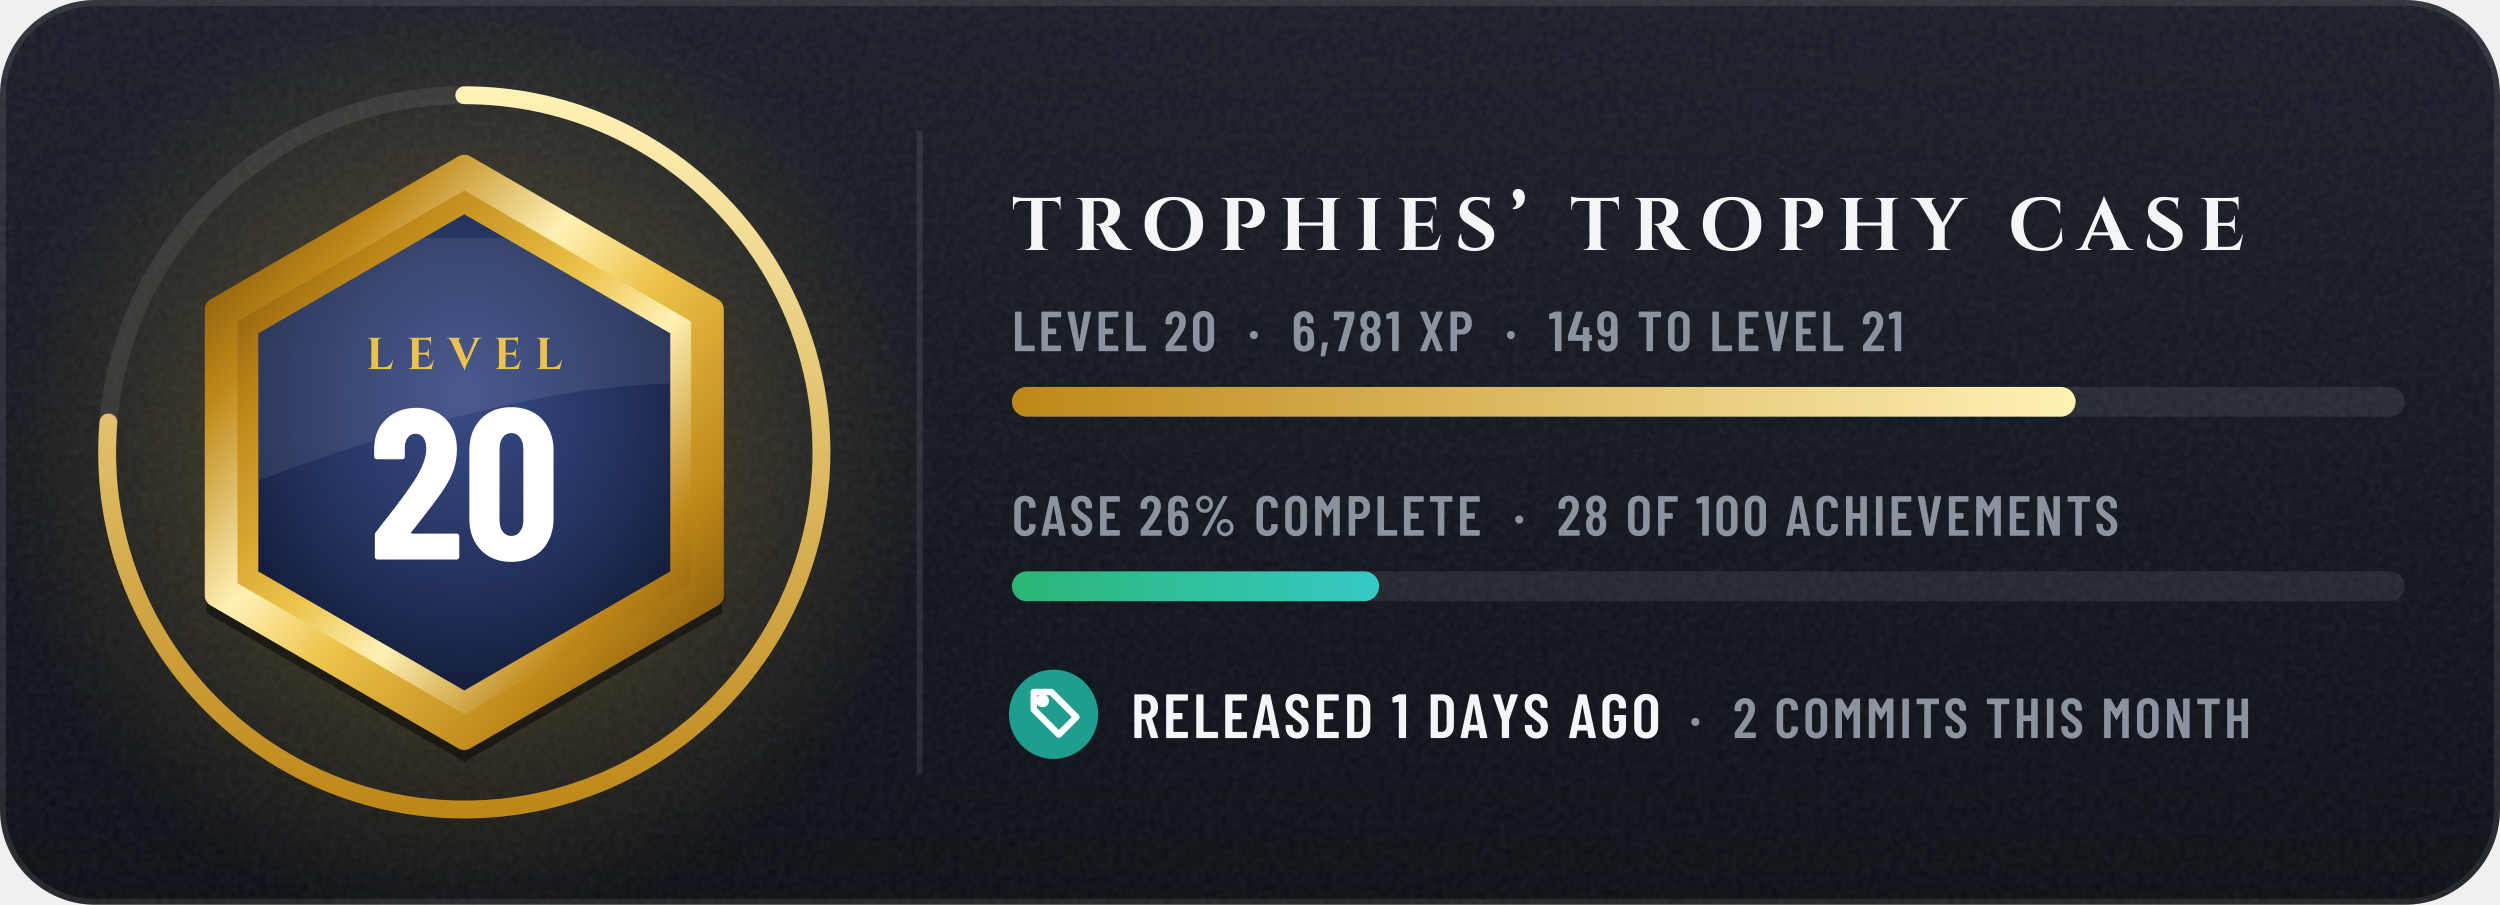
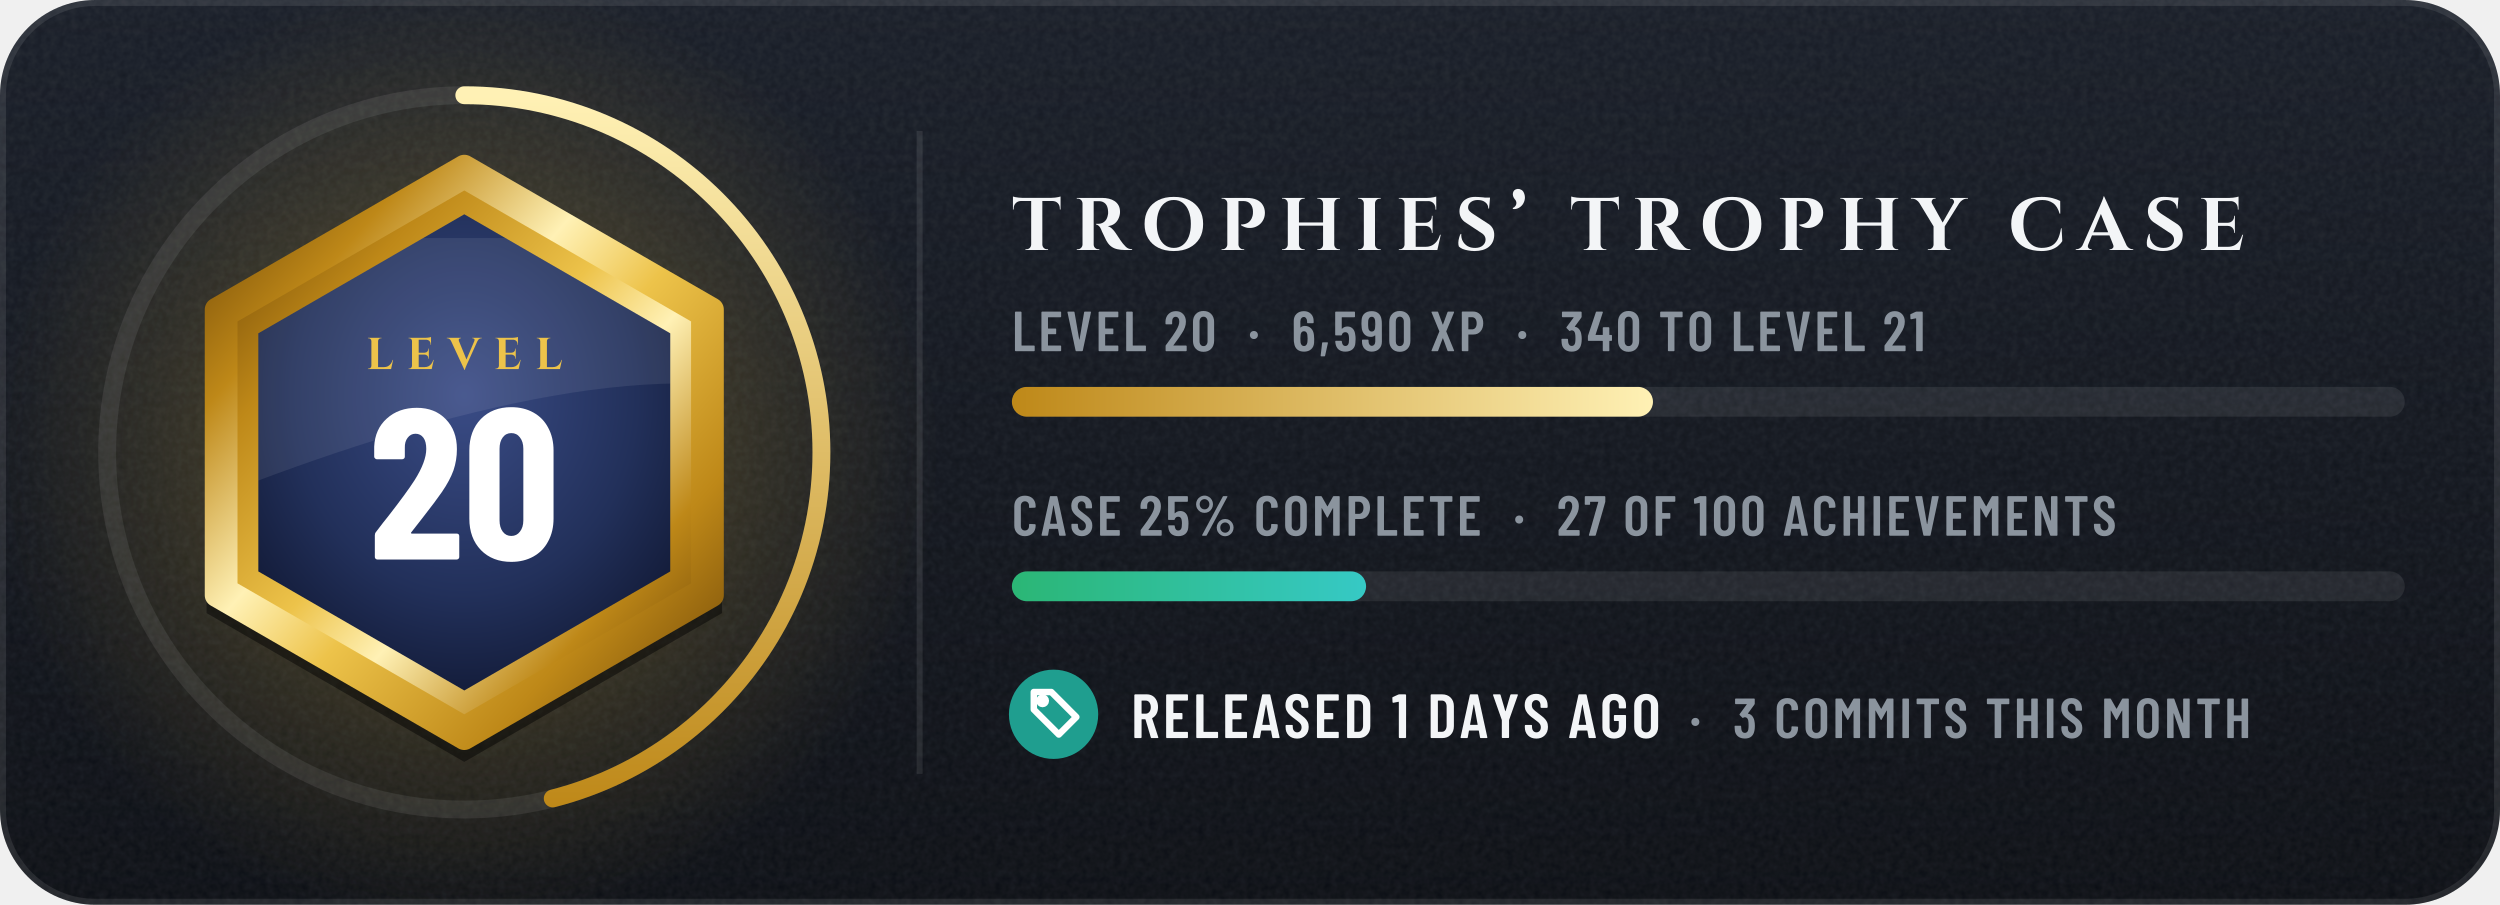
- <svg xmlns="http://www.w3.org/2000/svg" width="420" height="152" viewBox="0 0 420 152" role="img" aria-label="tannergolden/trophies: level 20, 6,781 XP, case 26% complete, released 1 days ago">
+ <svg xmlns="http://www.w3.org/2000/svg" width="420" height="152" viewBox="0 0 420 152" role="img" aria-label="tannergolden/trophies: level 20, 6,590 XP, case 25% complete, released 1 days ago">
  <style>@keyframes tw{0%,100%{opacity:.15;transform:scale(.45)}50%{opacity:1;transform:scale(1)}}.sp{transform-box:fill-box;transform-origin:center;animation:tw 3.4s ease-in-out infinite}@keyframes sh{0%{transform:translateX(-110px)}38%,100%{transform:translateX(200px)}}.sh{animation:sh 6.5s ease-in-out infinite}@keyframes fl{0%,100%{transform:translateY(0)}50%{transform:translateY(-3px)}}.fl{animation:fl 5s ease-in-out infinite}@media (prefers-reduced-motion:reduce){.sp,.fl{animation:none}.sh,.bu{display:none}}</style>
  <defs>
    <linearGradient id="bg" x1="0" y1="0" x2="0" y2="1">
      <stop offset="0" stop-color="#171C26" />
      <stop offset="1" stop-color="#0A0D13" />
    </linearGradient>
    <clipPath id="card">
      <rect width="420" height="152" rx="16" />
    </clipPath>
    <filter id="grain" x="0" y="0" width="100%" height="100%">
      <feTurbulence type="fractalNoise" baseFrequency=".85" numOctaves="2" stitchTiles="stitch" />
      <feColorMatrix values="0 0 0 0 1 0 0 0 0 1 0 0 0 0 1 0 0 0 .07 0" />
    </filter>
    <radialGradient id="glow" cx=".5" cy=".5" r=".5">
      <stop offset="0" stop-color="#EDC34A" stop-opacity="0.34" />
      <stop offset="1" stop-color="#EDC34A" stop-opacity="0" />
    </radialGradient>
    <linearGradient id="mh" x1="0" y1="0" x2="1" y2="0">
      <stop offset="0" stop-color="#6B4306" />
      <stop offset="0.2" stop-color="#BE8818" />
      <stop offset="0.4" stop-color="#FFF1B5" />
      <stop offset="0.54" stop-color="#EDC34A" />
      <stop offset="0.78" stop-color="#BE8818" />
      <stop offset="1" stop-color="#6B4306" />
    </linearGradient>
    <linearGradient id="md" x1="0" y1="0" x2="1" y2="1">
      <stop offset="0" stop-color="#6B4306" />
      <stop offset="0.2" stop-color="#BE8818" />
      <stop offset="0.4" stop-color="#FFF1B5" />
      <stop offset="0.54" stop-color="#EDC34A" />
      <stop offset="0.78" stop-color="#BE8818" />
      <stop offset="1" stop-color="#6B4306" />
    </linearGradient>
    <linearGradient id="mdr" x1="1" y1="1" x2="0" y2="0">
      <stop offset="0" stop-color="#6B4306" />
      <stop offset="0.2" stop-color="#BE8818" />
      <stop offset="0.4" stop-color="#FFF1B5" />
      <stop offset="0.54" stop-color="#EDC34A" />
      <stop offset="0.78" stop-color="#BE8818" />
      <stop offset="1" stop-color="#6B4306" />
    </linearGradient>
    <linearGradient id="dia" x1="0" y1="0" x2="1" y2="0">
      <stop offset="0" stop-color="#6CCBFF" />
      <stop offset=".5" stop-color="#C4B2FF" />
      <stop offset="1" stop-color="#F29BDD" />
    </linearGradient>
    <linearGradient id="pb" x1="0" y1="0" x2="1" y2="0">
      <stop offset="0" stop-color="#8FA6C0" />
      <stop offset="1" stop-color="#FFFFFF" />
    </linearGradient>
    <linearGradient id="shg" x1="0" y1="0" x2="1" y2="0">
      <stop offset="0" stop-color="#FFFFFF" stop-opacity="0" />
      <stop offset=".5" stop-color="#FFFFFF" stop-opacity=".6" />
      <stop offset="1" stop-color="#FFFFFF" stop-opacity="0" />
    </linearGradient>
    <radialGradient id="en" cx=".5" cy=".38" r=".7">
      <stop offset="0" stop-color="#3A4C86" />
      <stop offset=".6" stop-color="#22305A" />
      <stop offset="1" stop-color="#0F1630" />
    </radialGradient>
    <linearGradient id="xp" x1="0" y1="0" x2="1" y2="0">
      <stop offset="0" stop-color="#BE8818" />
      <stop offset="1" stop-color="#FFF1B5" />
    </linearGradient>
    <linearGradient id="cp" x1="0" y1="0" x2="1" y2="0">
      <stop offset="0" stop-color="#2BB675" />
      <stop offset="1" stop-color="#36C9C5" />
    </linearGradient>
    <clipPath id="enc">
      <polygon points="78,36 112.6,56 112.6,96 78,116 43.4,96 43.4,56" />
    </clipPath>
  </defs>
  <g clip-path="url(#card)">
    <rect width="420" height="152" fill="url(#bg)" />
    <rect width="420" height="152" filter="url(#grain)" />
  </g>
  <rect x=".5" y=".5" width="419" height="151" rx="15.5" fill="none" stroke="#FFFFFF" stroke-opacity=".09" />
  <circle cx="78" cy="76" r="80" fill="url(#glow)" />
  <circle cx="78" cy="76" r="60" fill="none" stroke="#FFFFFF" stroke-opacity=".08" stroke-width="3" />
-   <circle cx="78" cy="76" r="60" fill="none" stroke="url(#xp)" stroke-width="3" stroke-linecap="round" stroke-dasharray="287.8 377" transform="rotate(-90 78 76)" />
+   <circle cx="78" cy="76" r="60" fill="none" stroke="url(#xp)" stroke-width="3" stroke-linecap="round" stroke-dasharray="173.5 377" transform="rotate(-90 78 76)" />
  <polygon points="78,28 121.3,53 121.3,103 78,128 34.7,103 34.7,53" fill="#000000" fill-opacity=".45" />
  <polygon points="78,28 119.6,52 119.6,100 78,124 36.4,100 36.4,52" fill="url(#md)" stroke="url(#md)" stroke-width="4" stroke-linejoin="round" />
  <polygon points="78,32 116.1,54 116.1,98 78,120 39.9,98 39.9,54" fill="url(#mdr)" />
  <polygon points="78,36 112.6,56 112.6,96 78,116 43.4,96 43.4,56" fill="url(#en)" />
  <g clip-path="url(#enc)">
    <path d="M30 40H130V66C104 60 64 72 30 86Z" fill="#FFFFFF" fill-opacity=".08" />
    <g transform="skewX(-18)">
      <rect class="sh" x="30" y="20" width="16" height="120" fill="url(#shg)" opacity=".5" />
    </g>
  </g>
  <g transform="translate(61.5 62) scale(0.0075 -0.0075)" fill="#EDC34A">
    <use href="#s76" x="0" />
    <use href="#s69" x="910" />
    <use href="#s86" x="1836" />
    <use href="#s69" x="2857" />
    <use href="#s76" x="3782" />
  </g>
  <g transform="translate(62 94) scale(0.036 -0.036)" fill="#FFFFFF">
    <use href="#n50" x="0" />
    <use href="#n48" x="438" />
  </g>
  <rect x="154" y="22" width="1" height="108" fill="#FFFFFF" fill-opacity=".09" />
  <g transform="translate(170 42) scale(0.0125 -0.0125)" fill="#F3F5F7">
    <use href="#s84" x="0" />
    <use href="#s82" x="827" />
    <use href="#s79" x="1734" />
    <use href="#s80" x="2773" />
    <use href="#s72" x="3589" />
    <use href="#s73" x="4611" />
    <use href="#s69" x="5158" />
    <use href="#s83" x="5950" />
    <use href="#s8217" x="6688" />
    <use href="#s84" x="7503" />
    <use href="#s82" x="8330" />
    <use href="#s79" x="9237" />
    <use href="#s80" x="10276" />
    <use href="#s72" x="11092" />
    <use href="#s89" x="12114" />
    <use href="#s67" x="13386" />
    <use href="#s65" x="14326" />
    <use href="#s83" x="15203" />
    <use href="#s69" x="15941" />
  </g>
  <g transform="translate(170 59) scale(0.0095 -0.0095)" fill="#8B949E">
    <use href="#m76" x="0" />
    <use href="#m69" x="468" />
    <use href="#m86" x="955" />
    <use href="#m69" x="1479" />
    <use href="#m76" x="1967" />
    <use href="#m50" x="2687" />
    <use href="#m48" x="3164" />
    <use href="#m183" x="4172" />
    <use href="#m54" x="4945" />
    <use href="#m44" x="5427" />
-     <use href="#m55" x="5678" />
-     <use href="#m56" x="6123" />
-     <use href="#m49" x="6610" />
-     <use href="#m88" x="7189" />
-     <use href="#m80" x="7702" />
-     <use href="#m183" x="8717" />
-     <use href="#m49" x="9489" />
-     <use href="#m52" x="9816" />
-     <use href="#m57" x="10328" />
-     <use href="#m84" x="11056" />
-     <use href="#m79" x="11561" />
-     <use href="#m76" x="12333" />
-     <use href="#m69" x="12800" />
-     <use href="#m86" x="13288" />
-     <use href="#m69" x="13812" />
-     <use href="#m76" x="14299" />
-     <use href="#m50" x="15020" />
-     <use href="#m49" x="15497" />
+     <use href="#m53" x="5678" />
+     <use href="#m57" x="6159" />
+     <use href="#m48" x="6635" />
+     <use href="#m88" x="7390" />
+     <use href="#m80" x="7903" />
+     <use href="#m183" x="8918" />
+     <use href="#m51" x="9690" />
+     <use href="#m52" x="10169" />
+     <use href="#m48" x="10681" />
+     <use href="#m84" x="11436" />
+     <use href="#m79" x="11941" />
+     <use href="#m76" x="12713" />
+     <use href="#m69" x="13180" />
+     <use href="#m86" x="13668" />
+     <use href="#m69" x="14192" />
+     <use href="#m76" x="14679" />
+     <use href="#m50" x="15400" />
+     <use href="#m49" x="15877" />
  </g>
  <rect x="170" y="65" width="234" height="5" rx="2.5" fill="#FFFFFF" fill-opacity=".08" />
-   <rect x="170" y="65" width="178.7" height="5" rx="2.5" fill="url(#xp)" />
+   <rect x="170" y="65" width="107.7" height="5" rx="2.5" fill="url(#xp)" />
  <g transform="translate(170 90) scale(0.0095 -0.0095)" fill="#8B949E">
    <use href="#m67" x="0" />
    <use href="#m65" x="510" />
    <use href="#m83" x="1018" />
    <use href="#m69" x="1505" />
    <use href="#m50" x="2245" />
-     <use href="#m54" x="2723" />
-     <use href="#m37" x="3204" />
-     <use href="#m67" x="4282" />
-     <use href="#m79" x="4791" />
-     <use href="#m77" x="5311" />
-     <use href="#m80" x="5902" />
-     <use href="#m76" x="6411" />
-     <use href="#m69" x="6879" />
-     <use href="#m84" x="7366" />
-     <use href="#m69" x="7871" />
-     <use href="#m183" x="8864" />
-     <use href="#m50" x="9637" />
-     <use href="#m56" x="10115" />
-     <use href="#m79" x="10854" />
-     <use href="#m70" x="11373" />
-     <use href="#m49" x="12094" />
-     <use href="#m48" x="12420" />
-     <use href="#m48" x="12923" />
-     <use href="#m65" x="13678" />
-     <use href="#m67" x="14187" />
-     <use href="#m72" x="14696" />
-     <use href="#m73" x="15226" />
-     <use href="#m69" x="15503" />
-     <use href="#m86" x="15990" />
-     <use href="#m69" x="16514" />
-     <use href="#m77" x="17002" />
-     <use href="#m69" x="17592" />
-     <use href="#m78" x="18080" />
-     <use href="#m84" x="18640" />
-     <use href="#m83" x="19144" />
+     <use href="#m53" x="2723" />
+     <use href="#m37" x="3203" />
+     <use href="#m67" x="4281" />
+     <use href="#m79" x="4790" />
+     <use href="#m77" x="5310" />
+     <use href="#m80" x="5901" />
+     <use href="#m76" x="6410" />
+     <use href="#m69" x="6878" />
+     <use href="#m84" x="7365" />
+     <use href="#m69" x="7870" />
+     <use href="#m183" x="8863" />
+     <use href="#m50" x="9636" />
+     <use href="#m55" x="10114" />
+     <use href="#m79" x="10811" />
+     <use href="#m70" x="11330" />
+     <use href="#m49" x="12051" />
+     <use href="#m48" x="12377" />
+     <use href="#m48" x="12880" />
+     <use href="#m65" x="13635" />
+     <use href="#m67" x="14144" />
+     <use href="#m72" x="14653" />
+     <use href="#m73" x="15183" />
+     <use href="#m69" x="15460" />
+     <use href="#m86" x="15947" />
+     <use href="#m69" x="16471" />
+     <use href="#m77" x="16959" />
+     <use href="#m69" x="17549" />
+     <use href="#m78" x="18037" />
+     <use href="#m84" x="18597" />
+     <use href="#m83" x="19101" />
  </g>
  <rect x="170" y="96" width="234" height="5" rx="2.5" fill="#FFFFFF" fill-opacity=".08" />
-   <rect x="170" y="96" width="61.7" height="5" rx="2.5" fill="url(#cp)" />
+   <rect x="170" y="96" width="59.5" height="5" rx="2.5" fill="url(#cp)" />
  <circle cx="177" cy="120" r="7.5" fill="#1F9E8F" />
  <g transform="translate(172 115) scale(0.42)" fill="none" stroke="#FFFFFF" stroke-width="2.6" stroke-linecap="round" stroke-linejoin="round">
    <path d="M11 3H4v7l10 10 7-7z" />
    <circle cx="7.5" cy="6.5" r="1.3" />
  </g>
  <g transform="translate(190 124) scale(0.0105 -0.0105)" fill="#F3F5F7">
    <use href="#m82" x="0" />
    <use href="#m69" x="509" />
    <use href="#m76" x="991" />
    <use href="#m69" x="1454" />
    <use href="#m65" x="1936" />
    <use href="#m83" x="2440" />
    <use href="#m69" x="2922" />
    <use href="#m68" x="3404" />
    <use href="#m49" x="4172" />
    <use href="#m68" x="4741" />
    <use href="#m65" x="5260" />
    <use href="#m89" x="5764" />
    <use href="#m83" x="6268" />
    <use href="#m65" x="6997" />
    <use href="#m71" x="7501" />
    <use href="#m79" x="8010" />
  </g>
  <g transform="translate(279 124) scale(0.0095 -0.0095)" fill="#8B949E">
    <use href="#m183" x="505" />
-     <use href="#m50" x="1278" />
-     <use href="#m67" x="2008" />
-     <use href="#m79" x="2518" />
-     <use href="#m77" x="3038" />
-     <use href="#m77" x="3628" />
-     <use href="#m73" x="4219" />
-     <use href="#m84" x="4496" />
-     <use href="#m83" x="5000" />
-     <use href="#m84" x="5739" />
-     <use href="#m72" x="6244" />
-     <use href="#m73" x="6774" />
-     <use href="#m83" x="7050" />
-     <use href="#m77" x="7790" />
-     <use href="#m79" x="8380" />
-     <use href="#m78" x="8900" />
-     <use href="#m84" x="9460" />
-     <use href="#m72" x="9964" />
+     <use href="#m51" x="1278" />
+     <use href="#m67" x="2009" />
+     <use href="#m79" x="2519" />
+     <use href="#m77" x="3039" />
+     <use href="#m77" x="3629" />
+     <use href="#m73" x="4220" />
+     <use href="#m84" x="4497" />
+     <use href="#m83" x="5001" />
+     <use href="#m84" x="5740" />
+     <use href="#m72" x="6245" />
+     <use href="#m73" x="6775" />
+     <use href="#m83" x="7051" />
+     <use href="#m77" x="7791" />
+     <use href="#m79" x="8381" />
+     <use href="#m78" x="8901" />
+     <use href="#m84" x="9461" />
+     <use href="#m72" x="9965" />
  </g>
  <defs>
    <path id="m37" d="M54 557Q54 598 74 633Q94 668 128 688Q163 709 204 709Q244 709 278 688Q313 668 333 633Q353 598 353 557Q353 515 333 480Q313 445 279 424Q245 404 204 404Q163 404 128 424Q94 445 74 480Q54 515 54 557ZM162 14 526 692Q530 700 541 700H599Q606 700 608 696Q610 692 607 686L243 8Q239 0 228 0H170Q163 0 161 4Q159 8 162 14ZM289 557Q289 594 264 620Q239 647 204 647Q168 647 143 621Q118 595 118 557Q118 519 143 492Q168 466 204 466Q240 466 264 492Q289 519 289 557ZM419 144Q419 185 439 220Q459 255 493 276Q527 296 568 296Q609 296 643 276Q677 255 697 220Q717 185 717 144Q717 102 697 67Q677 32 643 12Q609 -9 568 -9Q527 -9 493 12Q459 32 439 67Q419 102 419 144ZM654 144Q654 182 629 208Q604 234 568 234Q532 234 507 208Q482 182 482 144Q482 106 507 80Q532 53 568 53Q604 53 629 80Q654 106 654 144Z" />
    <path id="m44" d="M33 -78 59 146Q60 157 71 157H151Q164 157 161 144L112 -80Q110 -91 99 -91H45Q39 -91 36 -88Q32 -84 33 -78Z" />
    <path id="m48" d="M38 183V517Q38 604 89 658Q140 711 224 711Q309 711 360 658Q412 604 412 517V183Q412 96 360 42Q309 -11 224 -11Q140 -11 89 42Q38 96 38 183ZM296 176V524Q296 563 276 586Q257 610 224 610Q192 610 173 586Q154 563 154 524V176Q154 137 173 114Q192 90 224 90Q257 90 276 114Q296 137 296 176Z" />
    <path id="m49" d="M122 700H218Q223 700 226 696Q230 693 230 688V12Q230 7 226 4Q223 0 218 0H126Q121 0 118 4Q114 7 114 12V576Q114 578 112 580Q111 582 109 581L27 565H24Q13 565 13 576L10 643Q10 653 18 657L107 697Q114 700 122 700Z" />
    <path id="m50" d="M173 100H392Q397 100 400 96Q404 93 404 88V12Q404 7 400 4Q397 0 392 0H43Q38 0 34 4Q31 7 31 12V92Q31 101 36 107L75 160Q114 212 152 266Q189 320 215 363Q273 459 273 522Q273 562 256 585Q238 608 209 608Q180 608 163 586Q146 563 147 526V487Q147 482 144 478Q140 475 135 475H41Q36 475 32 478Q29 482 29 487V530Q33 610 84 659Q134 708 214 708Q293 708 342 656Q390 605 390 521Q390 471 373 422Q356 373 319 317Q294 277 260 229Q225 181 214 166Q184 126 170 106Q168 104 169 102Q170 100 173 100Z" />
+     <path id="m51" d="M387 218Q387 169 380 134Q368 66 326 29Q283 -8 210 -8Q134 -8 86 32Q38 73 32 143Q30 165 28 207Q28 219 40 219H132Q144 219 144 207Q146 173 148 156Q153 125 169 108Q185 92 210 92Q234 92 250 108Q266 123 271 152Q276 182 276 230Q276 281 269 315Q263 341 248 355Q233 369 210 369Q195 369 183 360Q177 356 174 356Q172 356 166 360L119 408Q115 412 115 417Q115 421 118 425L243 595Q245 597 244 599Q242 601 239 601H49Q44 601 40 604Q37 608 37 613V688Q37 693 40 696Q44 700 49 700H373Q378 700 382 696Q385 693 385 688V609Q385 602 380 594L266 438Q262 432 268 431Q309 426 338 392Q368 358 378 307Q387 267 387 218Z" />
    <path id="m52" d="M443 275V194Q443 189 440 186Q436 182 431 182H401Q396 182 396 177V12Q396 7 392 4Q389 0 384 0H292Q287 0 284 4Q280 7 280 12V177Q280 182 275 182H29Q24 182 20 186Q17 189 17 194V259Q17 268 19 274L158 690Q161 700 171 700H271Q277 700 280 696Q283 693 281 686L153 293Q152 287 157 287H275Q280 287 280 292V412Q280 417 284 420Q287 424 292 424H384Q389 424 392 420Q396 417 396 412V292Q396 287 401 287H431Q436 287 440 284Q443 280 443 275Z" />
+     <path id="m53" d="M400 216Q400 175 396 146Q391 72 344 32Q297 -8 219 -8Q145 -8 99 30Q53 68 43 144L40 172Q40 184 52 184H144Q156 184 157 172Q157 166 159 154Q171 92 219 92Q244 92 260 108Q275 124 280 153Q284 178 284 217Q284 254 278 281Q273 307 258 322Q242 336 219 336Q171 336 157 290Q154 279 144 279H51Q46 279 42 282Q39 286 39 291V688Q39 693 42 696Q46 700 51 700H377Q382 700 386 696Q389 693 389 688V612Q389 607 386 604Q382 600 377 600H160Q155 600 155 595V400Q155 397 157 396Q159 396 161 398Q178 416 202 426Q227 437 254 437Q314 437 350 398Q387 360 394 290Q400 259 400 216Z" />
    <path id="m54" d="M401 216Q401 193 399 151Q394 75 346 34Q299 -8 221 -8Q147 -8 101 30Q55 69 46 144Q40 171 40 207L39 532Q39 613 88 660Q138 708 219 708Q295 708 343 660Q391 612 391 532V507Q391 502 388 498Q384 495 379 495H287Q282 495 278 498Q275 502 275 507V526Q275 560 258 582Q242 605 219 605Q191 605 174 583Q156 561 156 526V423Q156 420 158 419Q160 418 162 420Q191 447 234 447Q303 447 346 403Q389 359 396 286Q401 253 401 216ZM284 224Q284 250 279 295Q267 353 220 353Q196 353 180 338Q165 322 160 292Q156 257 156 224Q156 195 159 157Q164 125 180 108Q195 91 220 91Q245 91 260 109Q276 127 281 160Q284 196 284 224Z" />
    <path id="m55" d="M90 13 255 594Q257 600 251 600H116Q111 600 111 595V559Q111 554 108 550Q104 547 99 547H28Q23 547 20 550Q16 554 16 559L17 688Q17 693 20 696Q24 700 29 700H368Q373 700 376 696Q380 693 380 688V607Q380 603 378 593L211 10Q208 0 197 0H100Q87 0 90 13Z" />
-     <path id="m56" d="M325 364Q358 345 375 306Q396 259 396 200Q396 147 380 107Q360 53 318 22Q275 -8 216 -8Q158 -8 116 22Q73 52 53 106Q38 148 38 200Q38 259 56 301Q71 341 109 363Q113 366 109 369Q76 390 58 427Q38 470 38 523Q38 581 58 620Q78 664 120 688Q161 712 216 712Q270 712 312 688Q353 665 374 621Q396 579 396 523Q396 471 376 429Q358 392 325 371Q319 367 325 364ZM159 559Q152 541 152 513Q152 483 162 456Q169 435 183 423Q197 411 216 411Q237 411 252 424Q266 436 273 459Q281 483 281 513Q281 547 271 568Q264 589 250 600Q236 612 216 612Q198 612 184 602Q171 591 164 573ZM281 206Q281 244 272 271Q266 295 252 308Q237 322 216 322Q195 322 180 308Q166 294 160 268Q152 242 152 208Q152 177 158 151Q163 123 178 108Q194 92 216 92Q239 92 255 108Q271 124 276 153Q281 180 281 206Z" />
    <path id="m57" d="M384 168Q384 87 334 40Q285 -8 204 -8Q128 -8 80 40Q32 88 32 168V193Q32 198 36 202Q39 205 44 205H136Q141 205 144 202Q148 198 148 193V174Q148 140 164 118Q181 95 204 95Q232 95 250 117Q267 139 267 174V276Q267 279 265 280Q263 281 261 279Q232 253 189 253Q120 253 77 297Q34 341 27 414Q22 447 22 484Q22 518 25 549Q29 625 76 666Q124 708 203 708Q276 708 322 670Q368 631 378 556Q383 526 383 493ZM267 476Q267 506 264 543Q253 609 204 609Q179 609 163 591Q147 573 142 540Q140 516 140 476Q140 439 145 405Q150 377 166 362Q181 347 204 347Q228 347 244 362Q259 378 263 408Q267 443 267 476Z" />
    <path id="m65" d="M325 11 306 116Q306 121 300 121H154Q148 121 148 116L129 11Q128 0 116 0H25Q11 0 14 13L162 689Q164 700 175 700H281Q292 700 294 689L442 13V9Q442 0 431 0H338Q326 0 325 11ZM171 212H282Q288 212 287 217L229 533Q228 536 226 536Q224 536 223 533L166 217Q165 212 171 212Z" />
    <path id="m67" d="M42 180V521Q42 607 94 658Q145 708 230 708Q316 708 368 658Q420 607 420 521V509Q420 504 416 500Q413 496 408 496L315 492Q303 492 303 504V529Q303 564 283 586Q263 608 230 608Q198 608 178 586Q158 564 158 529V171Q158 136 178 114Q198 92 230 92Q263 92 283 114Q303 136 303 171V196Q303 201 306 204Q310 208 315 208L408 204Q413 204 416 200Q420 197 420 192V180Q420 95 368 44Q316 -8 230 -8Q145 -8 94 44Q42 95 42 180Z" />
    <path id="m68" d="M54 12V688Q54 693 58 696Q61 700 66 700H237Q323 700 374 648Q426 596 426 509V191Q426 104 374 52Q323 0 237 0H66Q61 0 58 4Q54 7 54 12ZM175 100 235 101Q268 101 288 128Q309 154 310 198V502Q310 547 290 574Q269 600 234 600H175Q170 600 170 595V105Q170 100 175 100Z" />
    <path id="m69" d="M391 600H175Q170 600 170 595V406Q170 401 175 401H303Q308 401 312 398Q315 394 315 389V312Q315 307 312 304Q308 300 303 300H175Q170 300 170 295V105Q170 100 175 100H391Q396 100 400 96Q403 93 403 88V12Q403 7 400 4Q396 0 391 0H66Q61 0 58 4Q54 7 54 12V688Q54 693 58 696Q61 700 66 700H391Q396 700 400 696Q403 693 403 688V612Q403 607 400 604Q396 600 391 600Z" />
    <path id="m70" d="M390 600H175Q170 600 170 595V406Q170 401 175 401H302Q307 401 310 398Q314 394 314 389V312Q314 307 310 304Q307 300 302 300H175Q170 300 170 295V12Q170 7 166 4Q163 0 158 0H66Q61 0 58 4Q54 7 54 12V688Q54 693 58 696Q61 700 66 700H390Q395 700 398 696Q402 693 402 688V612Q402 607 398 604Q395 600 390 600Z" />
    <path id="m71" d="M42 173V527Q42 609 94 658Q145 708 230 708Q315 708 368 658Q420 609 420 526V487Q420 482 416 478Q413 475 408 475H316Q311 475 308 478Q304 482 304 487V528Q304 564 284 586Q263 608 230 608Q197 608 177 586Q157 564 157 528V172Q157 136 177 114Q197 92 230 92Q263 92 284 114Q304 136 304 172V268Q304 273 299 273H238Q233 273 230 276Q226 280 226 285V358Q226 363 230 366Q233 370 238 370H408Q413 370 416 366Q420 363 420 358V173Q420 91 368 42Q315 -8 230 -8Q145 -8 94 42Q42 91 42 173Z" />
    <path id="m72" d="M319 700H411Q416 700 420 696Q423 693 423 688V12Q423 7 420 4Q416 0 411 0H319Q314 0 310 4Q307 7 307 12V295Q307 300 302 300H175Q170 300 170 295V12Q170 7 166 4Q163 0 158 0H66Q61 0 58 4Q54 7 54 12V688Q54 693 58 696Q61 700 66 700H158Q163 700 166 696Q170 693 170 688V406Q170 401 175 401H302Q307 401 307 406V688Q307 693 310 696Q314 700 319 700Z" />
    <path id="m73" d="M54 12V688Q54 693 58 696Q61 700 66 700H158Q163 700 166 696Q170 693 170 688V12Q170 7 166 4Q163 0 158 0H66Q61 0 58 4Q54 7 54 12Z" />
    <path id="m76" d="M54 12V688Q54 693 58 696Q61 700 66 700H158Q163 700 166 696Q170 693 170 688V105Q170 100 175 100H391Q396 100 400 96Q403 93 403 88V12Q403 7 400 4Q396 0 391 0H66Q61 0 58 4Q54 7 54 12Z" />
    <path id="m77" d="M383 700H475Q480 700 484 696Q487 693 487 688V12Q487 7 484 4Q480 0 475 0H383Q378 0 374 4Q371 7 371 12V484Q371 488 369 488Q367 488 365 485L278 327Q273 319 269 319Q265 319 260 327L173 485Q171 488 169 488Q167 488 167 484V12Q167 7 164 4Q160 0 155 0H63Q58 0 54 4Q51 7 51 12V688Q51 693 54 696Q58 700 63 700H155Q165 700 170 692L267 521Q270 517 273 521L368 692Q373 700 383 700Z" />
    <path id="m78" d="M350 700H441Q446 700 450 696Q453 693 453 688V12Q453 7 450 4Q446 0 441 0H336Q326 0 323 10L174 434Q173 437 170 436Q168 436 168 433L169 12Q169 7 166 4Q162 0 157 0H66Q61 0 58 4Q54 7 54 12V688Q54 693 58 696Q61 700 66 700H169Q179 700 182 690L332 269Q333 266 336 266Q338 267 338 270V688Q338 693 342 696Q345 700 350 700Z" />
    <path id="m79" d="M42 182V518Q42 604 94 656Q147 708 233 708Q319 708 372 656Q425 604 425 518V182Q425 96 372 44Q319 -8 233 -8Q147 -8 94 44Q42 96 42 182ZM309 177V523Q309 561 288 584Q267 608 233 608Q199 608 178 584Q158 561 158 523V177Q158 139 178 116Q199 92 233 92Q267 92 288 116Q309 139 309 177Z" />
    <path id="m80" d="M432 495Q432 405 384 350Q337 295 259 295H174Q169 295 169 290V12Q169 7 166 4Q162 0 157 0H65Q60 0 56 4Q53 7 53 12V689Q53 694 56 698Q60 701 65 701H253Q306 701 346 675Q387 649 410 602Q432 555 432 495ZM316 492Q316 542 294 572Q271 601 234 601H174Q169 601 169 596V391Q169 386 174 386H234Q271 386 294 414Q316 443 316 492Z" />
    <path id="m82" d="M318 10 233 297Q231 301 228 301H175Q170 301 170 296V12Q170 7 166 4Q163 0 158 0H66Q61 0 58 4Q54 7 54 12V688Q54 693 58 696Q61 700 66 700H254Q307 700 348 674Q388 649 410 602Q433 556 433 496Q433 434 409 389Q385 344 342 321Q338 320 339 315L437 14Q438 12 438 9Q438 0 427 0H331Q321 0 318 10ZM170 595V396Q170 391 175 391H236Q272 391 294 419Q317 447 317 495Q317 543 294 572Q272 600 236 600H175Q170 600 170 595Z" />
    <path id="m83" d="M34 173V199Q34 204 38 208Q41 211 46 211H137Q142 211 146 208Q149 204 149 199V179Q149 140 168 116Q188 92 219 92Q250 92 270 114Q290 137 290 174Q290 200 279 219Q268 238 248 255Q228 272 184 304Q134 340 104 368Q73 396 52 436Q32 475 32 527Q32 610 82 659Q132 708 214 708Q297 708 348 656Q399 605 399 520V496Q399 491 396 488Q392 484 387 484H297Q292 484 288 488Q285 491 285 496V522Q285 561 266 584Q246 608 214 608Q184 608 165 586Q146 565 146 527Q146 491 166 466Q187 441 247 397Q308 352 339 324Q370 295 387 261Q404 227 404 180Q404 95 353 44Q302 -8 219 -8Q136 -8 85 42Q34 92 34 173Z" />
    <path id="m84" d="M425 688V612Q425 607 422 604Q418 600 413 600H286Q281 600 281 595V12Q281 7 278 4Q274 0 269 0H177Q172 0 168 4Q165 7 165 12V595Q165 600 160 600H40Q35 600 32 604Q28 607 28 612V688Q28 693 32 696Q35 700 40 700H413Q418 700 422 696Q425 693 425 688Z" />
    <path id="m86" d="M171 11 28 687 27 691Q27 700 38 700H139Q151 700 152 689L235 208Q236 205 238 205Q240 205 241 208L322 689Q323 700 335 700H433Q446 700 443 687L299 11Q297 0 286 0H184Q173 0 171 11Z" />
    <path id="m88" d="M31 14 168 347Q169 350 168 353L31 686Q30 688 30 692Q30 700 40 700H135Q145 700 148 690L228 473Q229 470 231 470Q233 470 234 473L313 690Q316 700 326 700H420Q427 700 429 696Q431 692 429 686L292 353Q291 350 292 347L429 14Q430 12 430 8Q430 0 420 0H327Q316 0 313 10L234 226Q233 229 231 229Q229 229 228 226L148 10Q145 0 134 0H40Q33 0 31 4Q29 8 31 14Z" />
    <path id="m89" d="M170 13V286L169 292L30 686Q29 688 29 691Q29 700 40 700H136Q147 700 150 690L225 433Q226 430 228 430Q230 430 231 433L306 690Q309 700 320 700H416Q422 700 425 696Q428 693 426 686L287 292L286 286V13Q286 8 282 4Q279 1 274 1H182Q177 1 174 4Q170 8 170 13Z" />
    <path id="m183" d="M37 286Q37 317 57 337Q77 357 108 357Q139 357 158 337Q178 317 178 286Q178 255 158 235Q138 215 108 215Q77 215 57 235Q37 255 37 286Z" />
    <path id="n48" d="M30 191V509Q30 600 84 656Q138 711 226 711Q284 711 329 686Q374 661 398 615Q423 569 423 509V191Q423 131 398 85Q374 39 329 14Q284 -11 226 -11Q138 -11 84 44Q30 100 30 191ZM282 183V517Q282 550 266 570Q251 590 226 590Q201 590 186 570Q171 550 171 517V183Q171 150 186 130Q201 110 226 110Q251 110 266 130Q282 150 282 183Z" />
    <path id="n50" d="M200 121H409Q414 121 418 118Q421 114 421 109V12Q421 7 418 4Q414 0 409 0H39Q34 0 30 4Q27 7 27 12V113Q27 122 32 128Q72 181 88 200Q176 313 213 371Q267 457 267 516Q267 550 254 568Q240 587 217 587Q194 587 180 568Q166 550 167 521V480Q167 475 164 472Q160 468 155 468H36Q31 468 28 472Q24 475 24 480V527Q28 609 83 658Q138 708 223 708Q307 708 358 655Q410 602 410 515Q410 463 394 416Q377 369 340 315Q312 274 244 187L197 127Q195 125 196 123Q197 121 200 121Z" />
    <path id="s65" d="M354 720 656 60Q671 36 690 25Q714 10 737 10H745V0H427V10H436Q456 10 471 26Q486 43 474 73L425 196H190L138 69Q132 52 136 39Q141 25 153 18Q165 10 177 10H186V0H-28V10H-19Q4 10 29 25Q48 36 62 60L296 589Q299 595 306 612Q314 628 322 649Q331 670 338 690Q345 709 345 720ZM208 238H408L310 484Z" />
    <path id="s67" d="M722 292 731 120Q709 83 672 53Q635 23 580 4Q525 -14 450 -14Q328 -13 236 30Q145 74 95 155Q45 236 45 351Q45 463 94 544Q143 626 234 670Q326 714 453 714Q533 714 596 698Q660 682 703 659L704 488H695Q668 587 607 630Q546 672 464 672Q384 672 327 633Q270 594 239 523Q208 452 208 353Q208 254 238 182Q267 110 322 70Q376 30 450 28Q527 28 580 53Q633 78 666 136Q698 194 714 292Z" />
    <path id="s69" d="M606 205 560 0H42V10H55Q81 10 100 28Q118 47 119 73V627Q118 653 100 672Q81 690 55 690H42V700H423Q445 700 470 703Q494 706 515 710Q536 714 545 718V543H535V555Q535 601 508 629Q484 653 447 657H269V366H401Q438 367 462 392Q486 416 486 453V460H496V230H486V238Q486 275 462 299Q438 323 401 324H269V43H400Q450 43 488 62Q526 82 553 118Q580 155 596 205Z" />
    <path id="s72" d="M119 73V627Q118 653 100 672Q81 690 55 690H42V700H346V690H333Q307 690 288 672Q270 653 269 627V370H593V627Q593 653 574 672Q555 690 529 690H516V700H820V690H807Q781 690 762 672Q744 653 743 627V73Q744 47 762 28Q781 10 807 10H820V0H516V10H529Q555 10 574 28Q593 47 593 73V327H269V73Q270 47 288 28Q307 10 333 10H346V0H42V10H55Q81 10 100 28Q118 47 119 73Z" />
    <path id="s73" d="M119 73V627Q118 653 100 672Q81 690 55 690H42V700H346V690H333Q307 690 288 672Q270 653 269 627V73Q270 47 288 28Q307 10 333 10H346V0H42V10H55Q81 10 100 28Q118 47 119 73Z" />
    <path id="s76" d="M606 205 560 0H42V10H55Q81 10 100 28Q118 47 119 73V627Q118 653 100 672Q81 690 55 690H42V700H346V690H333Q307 690 288 672Q270 653 269 627V43H400Q450 43 488 62Q526 82 553 118Q580 155 596 205Z" />
    <path id="s79" d="M442 714Q562 714 650 670Q739 625 788 544Q836 463 836 350Q836 238 788 156Q739 75 650 30Q562 -14 442 -14Q322 -14 234 30Q145 75 97 156Q49 237 49 350Q49 462 97 544Q145 625 234 670Q322 714 442 714ZM442 28Q513 28 564 68Q615 107 643 179Q671 251 671 350Q671 449 643 521Q615 593 564 632Q513 672 442 672Q372 672 320 632Q269 593 241 521Q213 449 213 350Q213 251 241 179Q269 107 320 68Q372 28 442 28Z" />
    <path id="s80" d="M122 73V627Q122 653 103 672Q84 690 58 690H46L45 700H379Q465 700 518 675Q572 650 598 606Q625 563 627 508Q629 457 610 415Q591 373 558 345Q525 317 482 304Q440 292 394 298Q349 305 306 333V343H319Q331 343 350 347Q370 351 392 362Q413 373 432 396Q451 419 461 457Q465 470 466 486Q468 503 467 517Q466 581 432 620Q399 658 338 658H272V73Q273 47 292 28Q310 10 336 10H349V0H45V10H58Q84 10 102 28Q121 47 122 73Z" />
    <path id="s82" d="M122 73V627Q121 653 102 672Q84 690 58 690H45V700H388Q433 700 476 690Q519 680 552 658Q586 636 606 600Q626 564 626 511Q626 469 608 428Q591 386 555 356Q519 327 462 321Q494 311 520 285Q547 259 564 233Q565 231 576 215Q586 199 602 176Q617 152 634 128Q651 104 665 86Q687 59 705 42Q723 26 743 18Q763 11 789 10V0H691Q637 0 593 10Q549 19 515 42Q481 65 456 104Q448 116 438 134Q429 153 419 174Q409 195 400 214Q390 234 383 250Q376 266 373 275Q360 307 342 323Q325 339 305 342V352H336Q363 352 388 363Q414 374 434 399Q454 424 462 468Q464 477 466 489Q467 501 466 516Q463 588 430 622Q397 655 348 656Q334 657 318 656Q301 656 288 656H272V73Q272 47 291 28Q310 10 336 10H348V0H45V10H58Q84 10 102 28Q121 47 122 73Z" />
    <path id="s83" d="M277 714Q297 714 326 712Q356 710 388 707Q399 705 409 704H476L475 692Q475 692 475 692L463 557H453Q453 609 414 640Q376 672 312 672Q254 672 218 644Q183 616 181 576Q180 546 200 524Q220 502 251 483L442 359Q488 333 512 291Q535 249 532 193Q527 95 457 40Q387 -14 267 -14Q223 -14 182 -6Q140 1 108 14Q76 28 57 47Q49 69 50 100Q51 131 60 163Q68 195 81 216H90Q86 165 108 122Q131 78 174 52Q218 27 278 28Q344 29 380 62Q416 94 416 140Q416 171 398 196Q379 221 337 244L162 360Q109 390 85 437Q61 484 66 539Q71 591 97 630Q123 670 168 692Q214 714 277 714Z" />
    <path id="s84" d="M654 719V544L644 545V556Q644 603 616 630Q589 658 542 659H409V73Q410 47 428 28Q447 10 473 10H486V0H182V10H195Q221 10 240 28Q258 47 259 73V659H125Q79 658 52 630Q24 603 24 556V545L14 544V719Q24 715 44 711Q65 707 90 704Q115 701 136 701H532Q554 701 578 704Q603 707 624 711Q645 715 654 719Z" />
    <path id="s86" d="M368 -20 68 627Q52 661 28 676Q3 690 -20 690H-28V700H290V690H281Q262 690 248 674Q233 657 244 627L413 214L589 627Q602 657 586 674Q570 690 551 690H542V700H756V690H747Q725 690 700 676Q676 661 660 627H659L426 111Q424 105 416 88Q409 72 400 51Q391 30 384 10Q378 -9 377 -20Z" />
    <path id="s89" d="M543 628Q552 642 548 656Q544 671 533 680Q522 690 508 690H496V700H735V690H721Q690 690 662 672Q635 654 620 631H619L423 318V73Q423 47 442 28Q461 10 487 10H499V0H196V10H209Q235 10 254 28Q272 47 273 73V318L83 631Q69 654 42 672Q15 690 -17 690H-31V700H300V690H287Q265 690 254 670Q242 650 251 629L395 369L543 628ZM367 322H368Z" />
    <path id="s8217" d="M65 803Q83 819 108 821Q133 823 156 810Q180 798 192 771Q211 730 206 688Q200 647 178 614Q155 581 120 564Q86 546 46 551L43 564Q67 573 80 593Q94 613 92 638Q90 662 68 686Q55 703 48 724Q42 746 46 767Q50 788 65 803Z" />
  </defs>
</svg>
